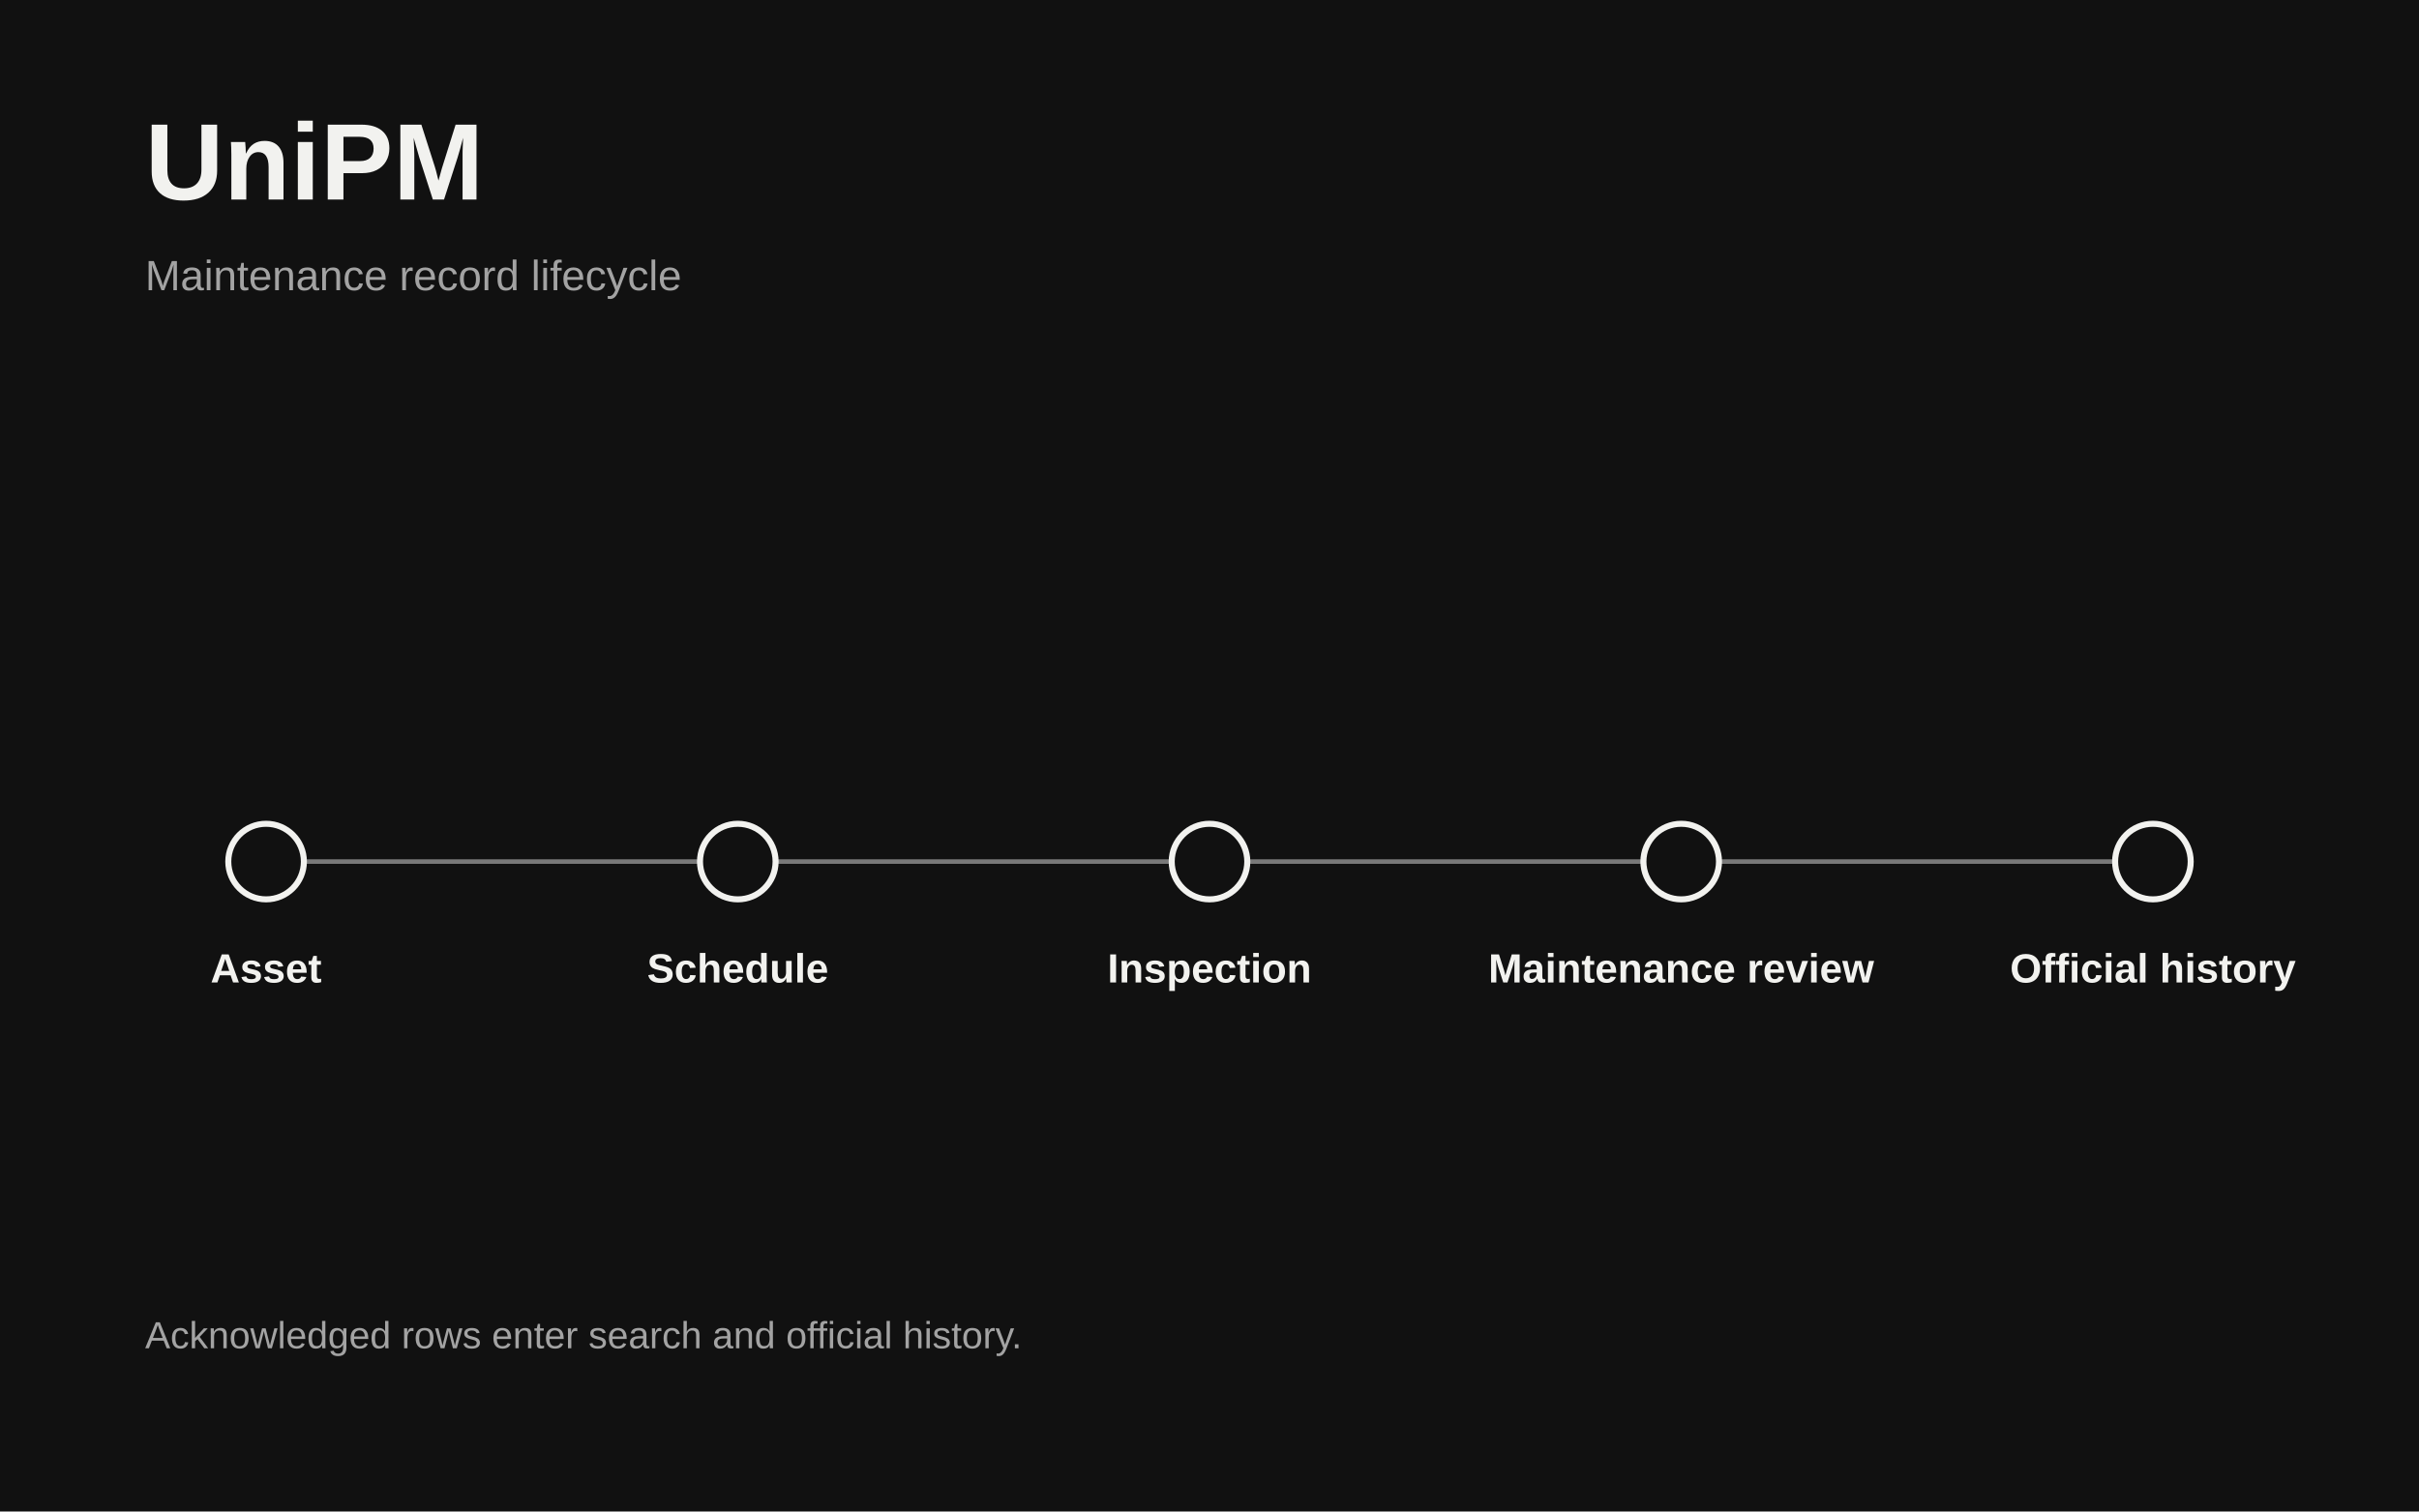
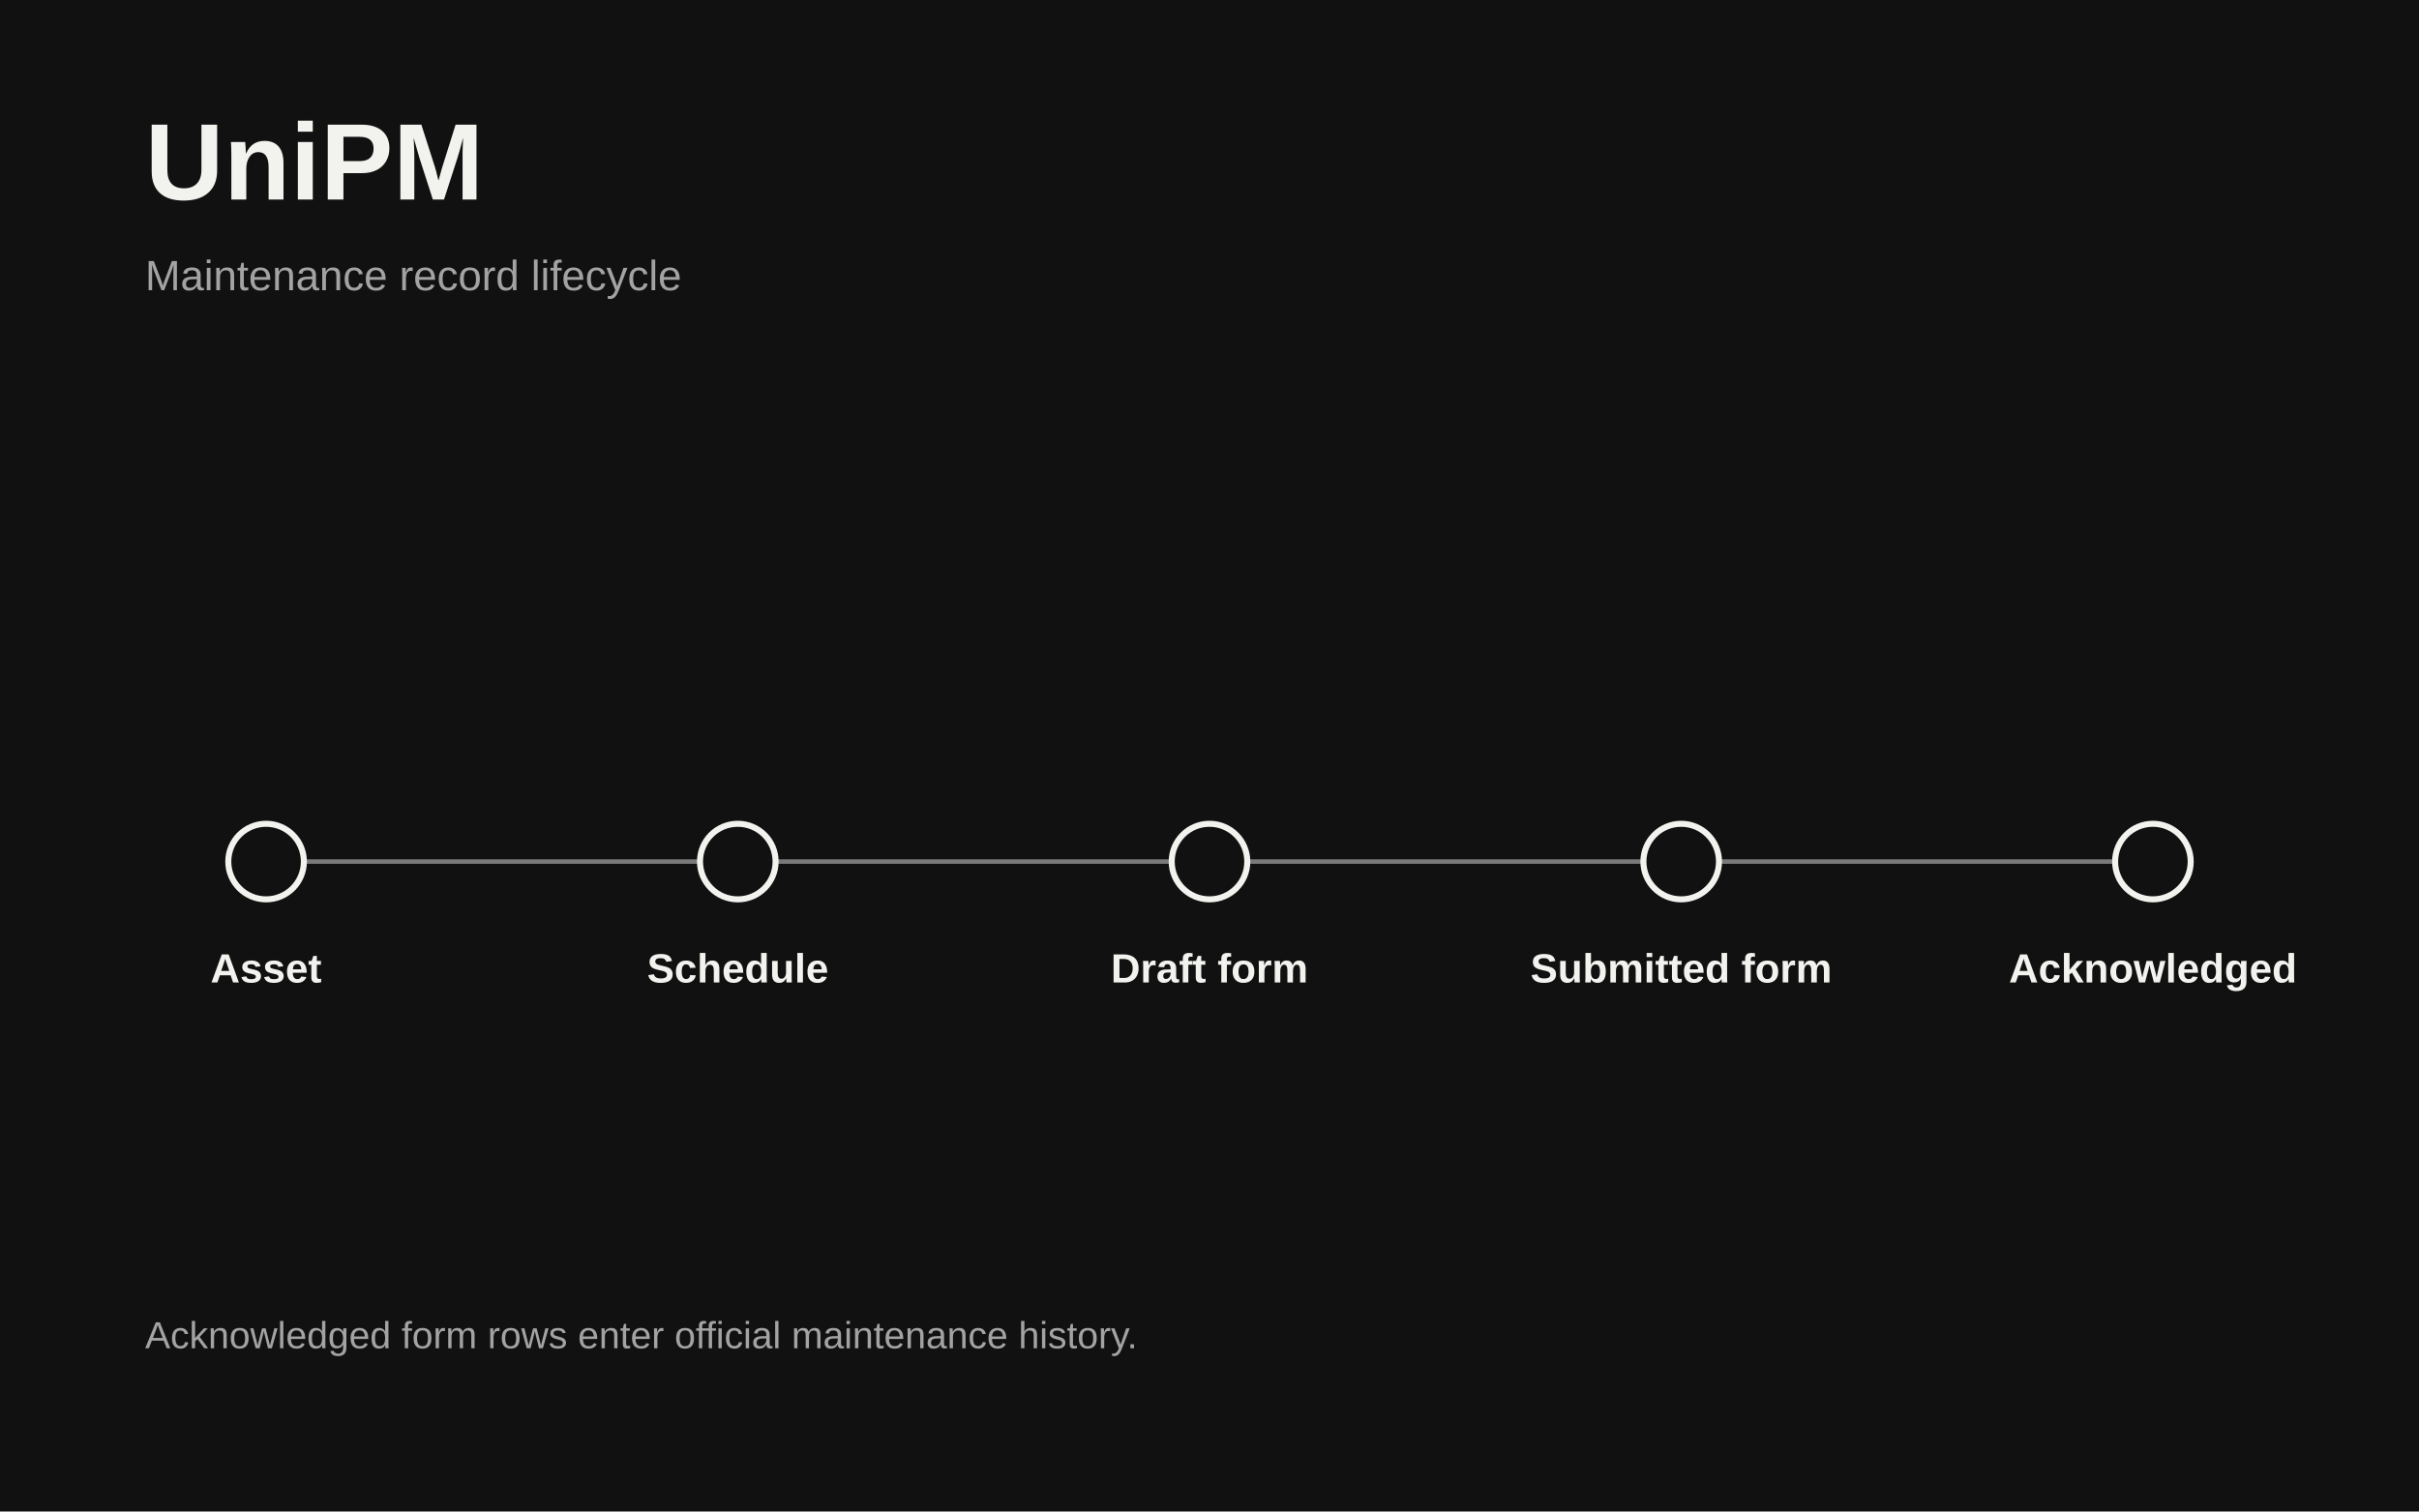
<svg xmlns="http://www.w3.org/2000/svg" viewBox="0 0 1600 1000" role="img" aria-labelledby="title desc">
  <rect width="1600" height="1000" fill="#111111" />
  <text x="96" y="132" fill="#F2F2EF" font-family="Arial,sans-serif" font-size="72" font-weight="700">UniPM</text>
  <text x="96" y="192" fill="#A3A3A3" font-family="Arial,sans-serif" font-size="28">Maintenance record lifecycle</text>
  <path d="M176 570h1248" stroke="#797979" stroke-width="3" />
  <g fill="#111111" stroke="#F2F2EF" stroke-width="4">
    <circle cx="176" cy="570" r="25" />
    <circle cx="488" cy="570" r="25" />
    <circle cx="800" cy="570" r="25" />
    <circle cx="1112" cy="570" r="25" />
    <circle cx="1424" cy="570" r="25" />
  </g>
  <g fill="#F2F2EF" font-family="Arial,sans-serif" font-size="27" font-weight="700" text-anchor="middle">
    <text x="176" y="650">Asset</text>
    <text x="488" y="650">Schedule</text>
-     <text x="800" y="650">Inspection</text>
-     <text x="1112" y="650">Maintenance review</text>
-     <text x="1424" y="650">Official history</text>
+     <text x="800" y="650">Draft form</text>
+     <text x="1112" y="650">Submitted form</text>
+     <text x="1424" y="650">Acknowledged</text>
  </g>
-   <text x="96" y="892" fill="#A3A3A3" font-family="Arial,sans-serif" font-size="25">Acknowledged rows enter search and official history.</text>
+   <text x="96" y="892" fill="#A3A3A3" font-family="Arial,sans-serif" font-size="25">Acknowledged form rows enter official maintenance history.</text>
</svg>
